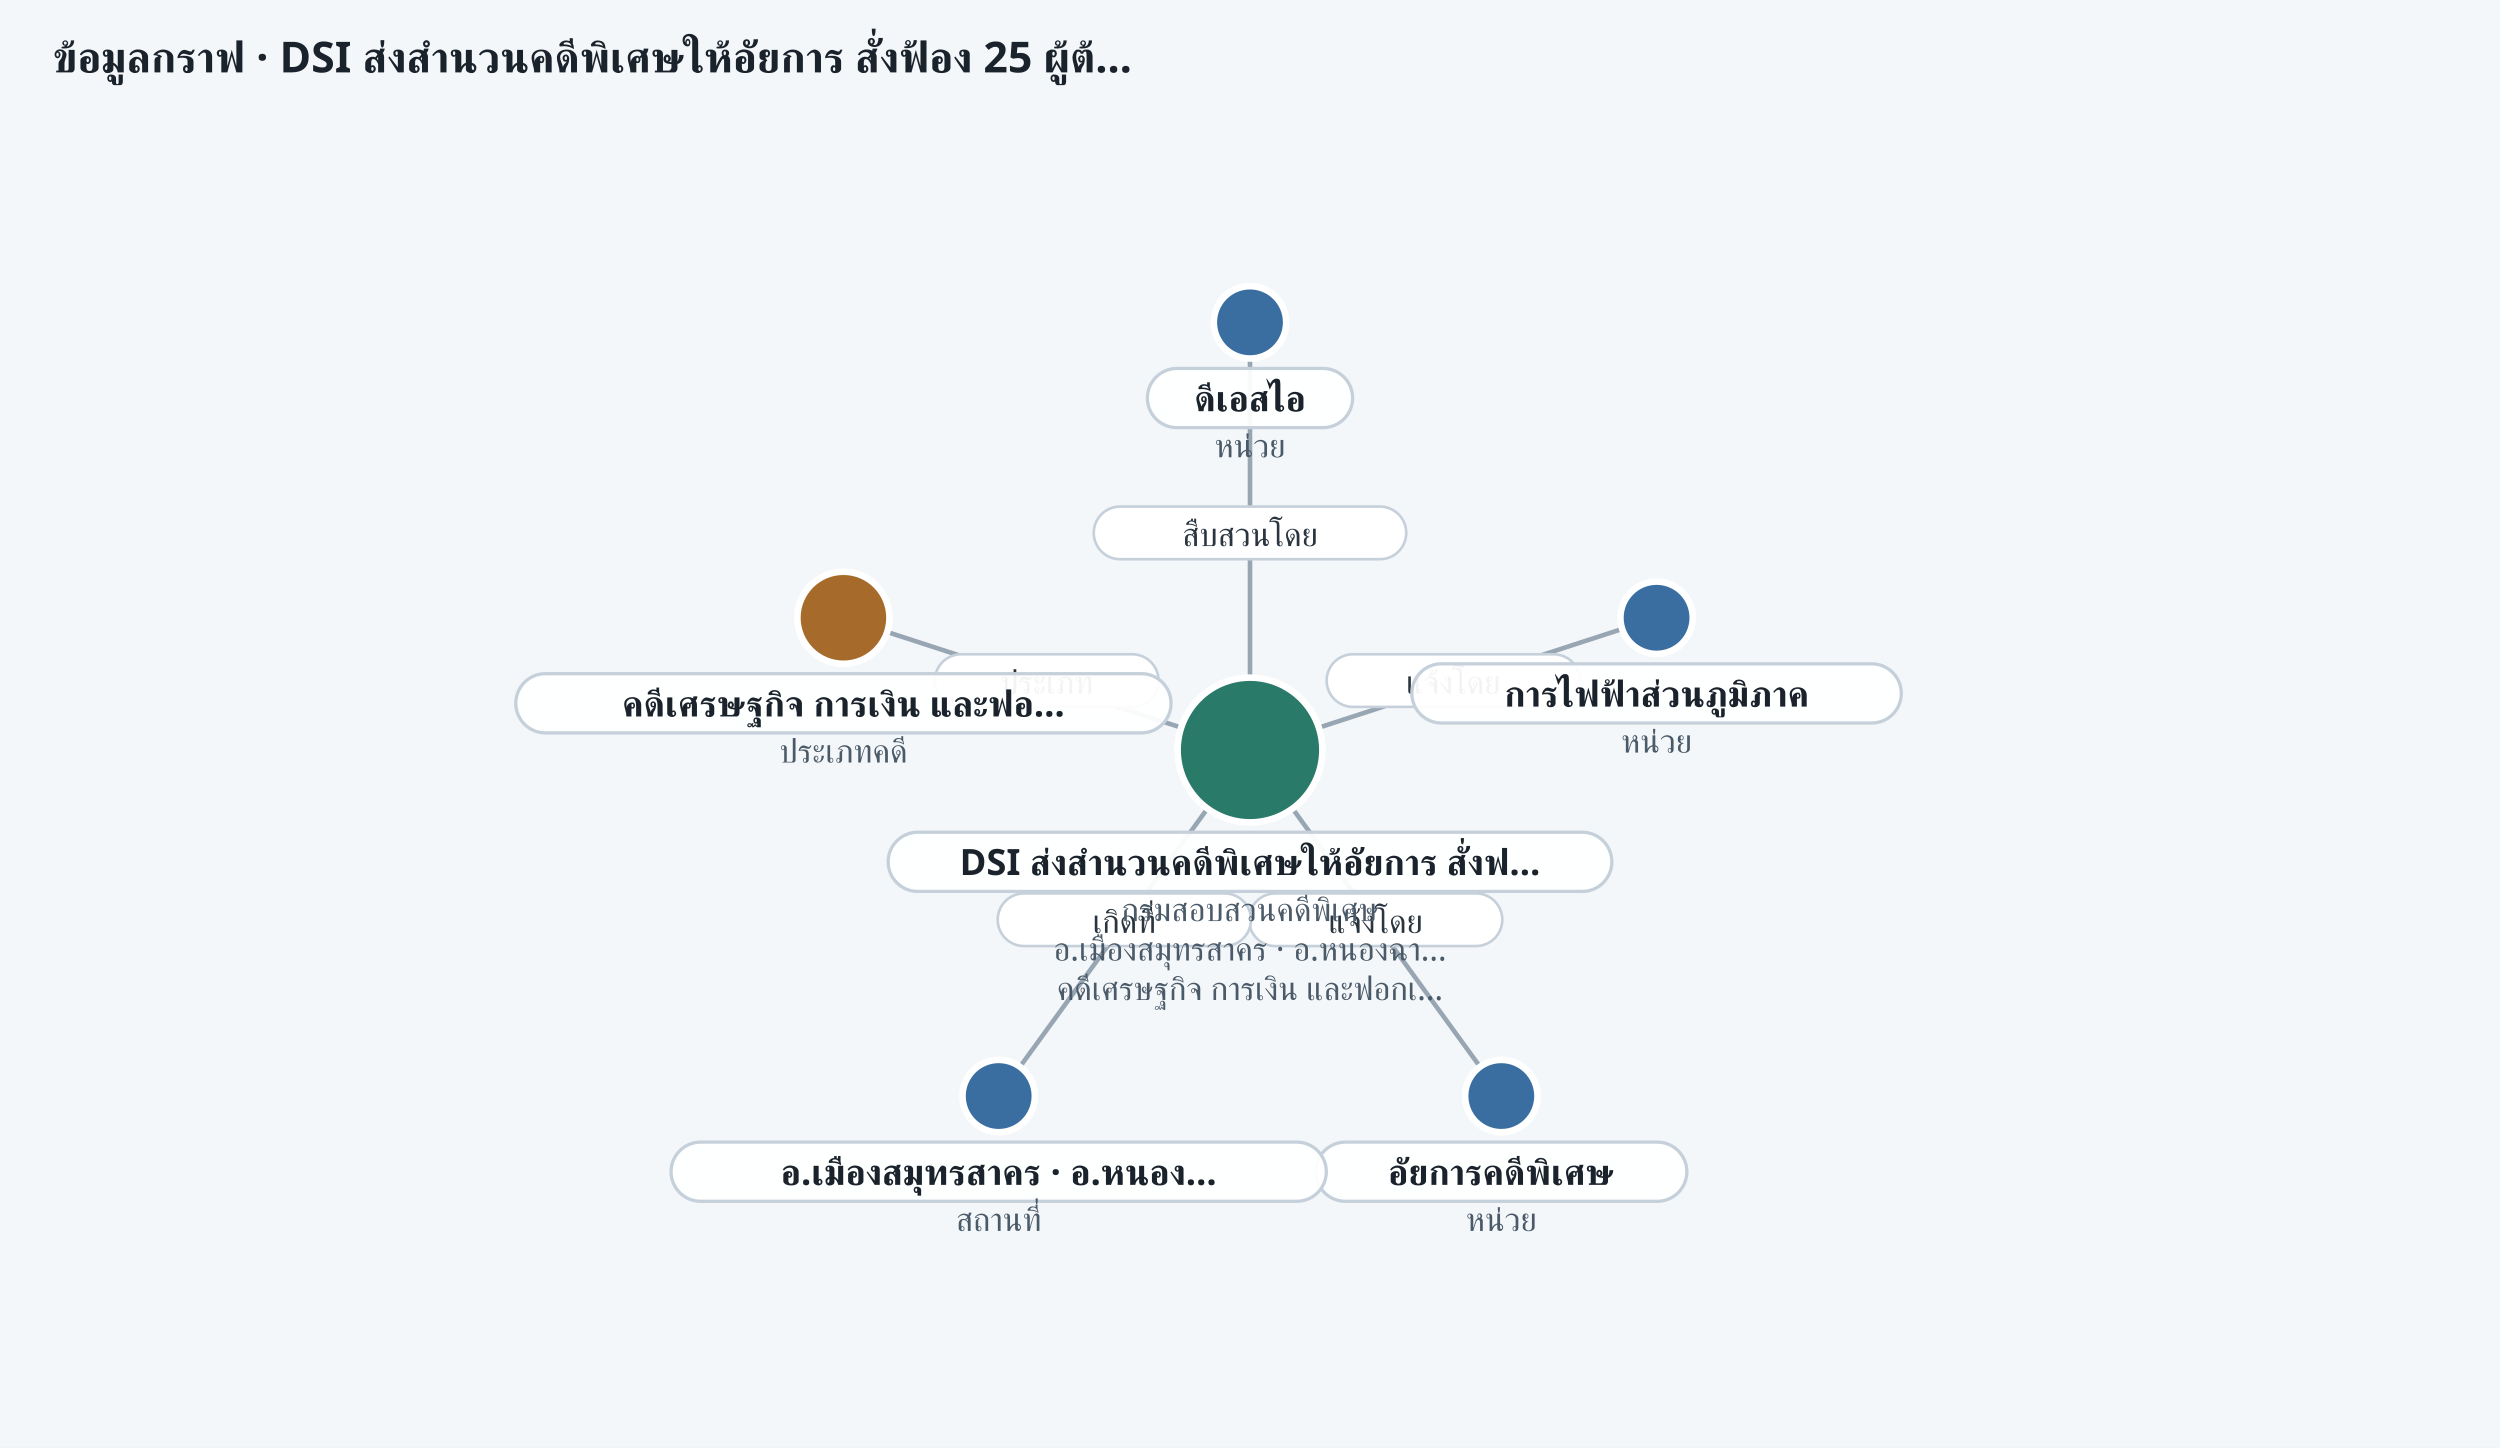
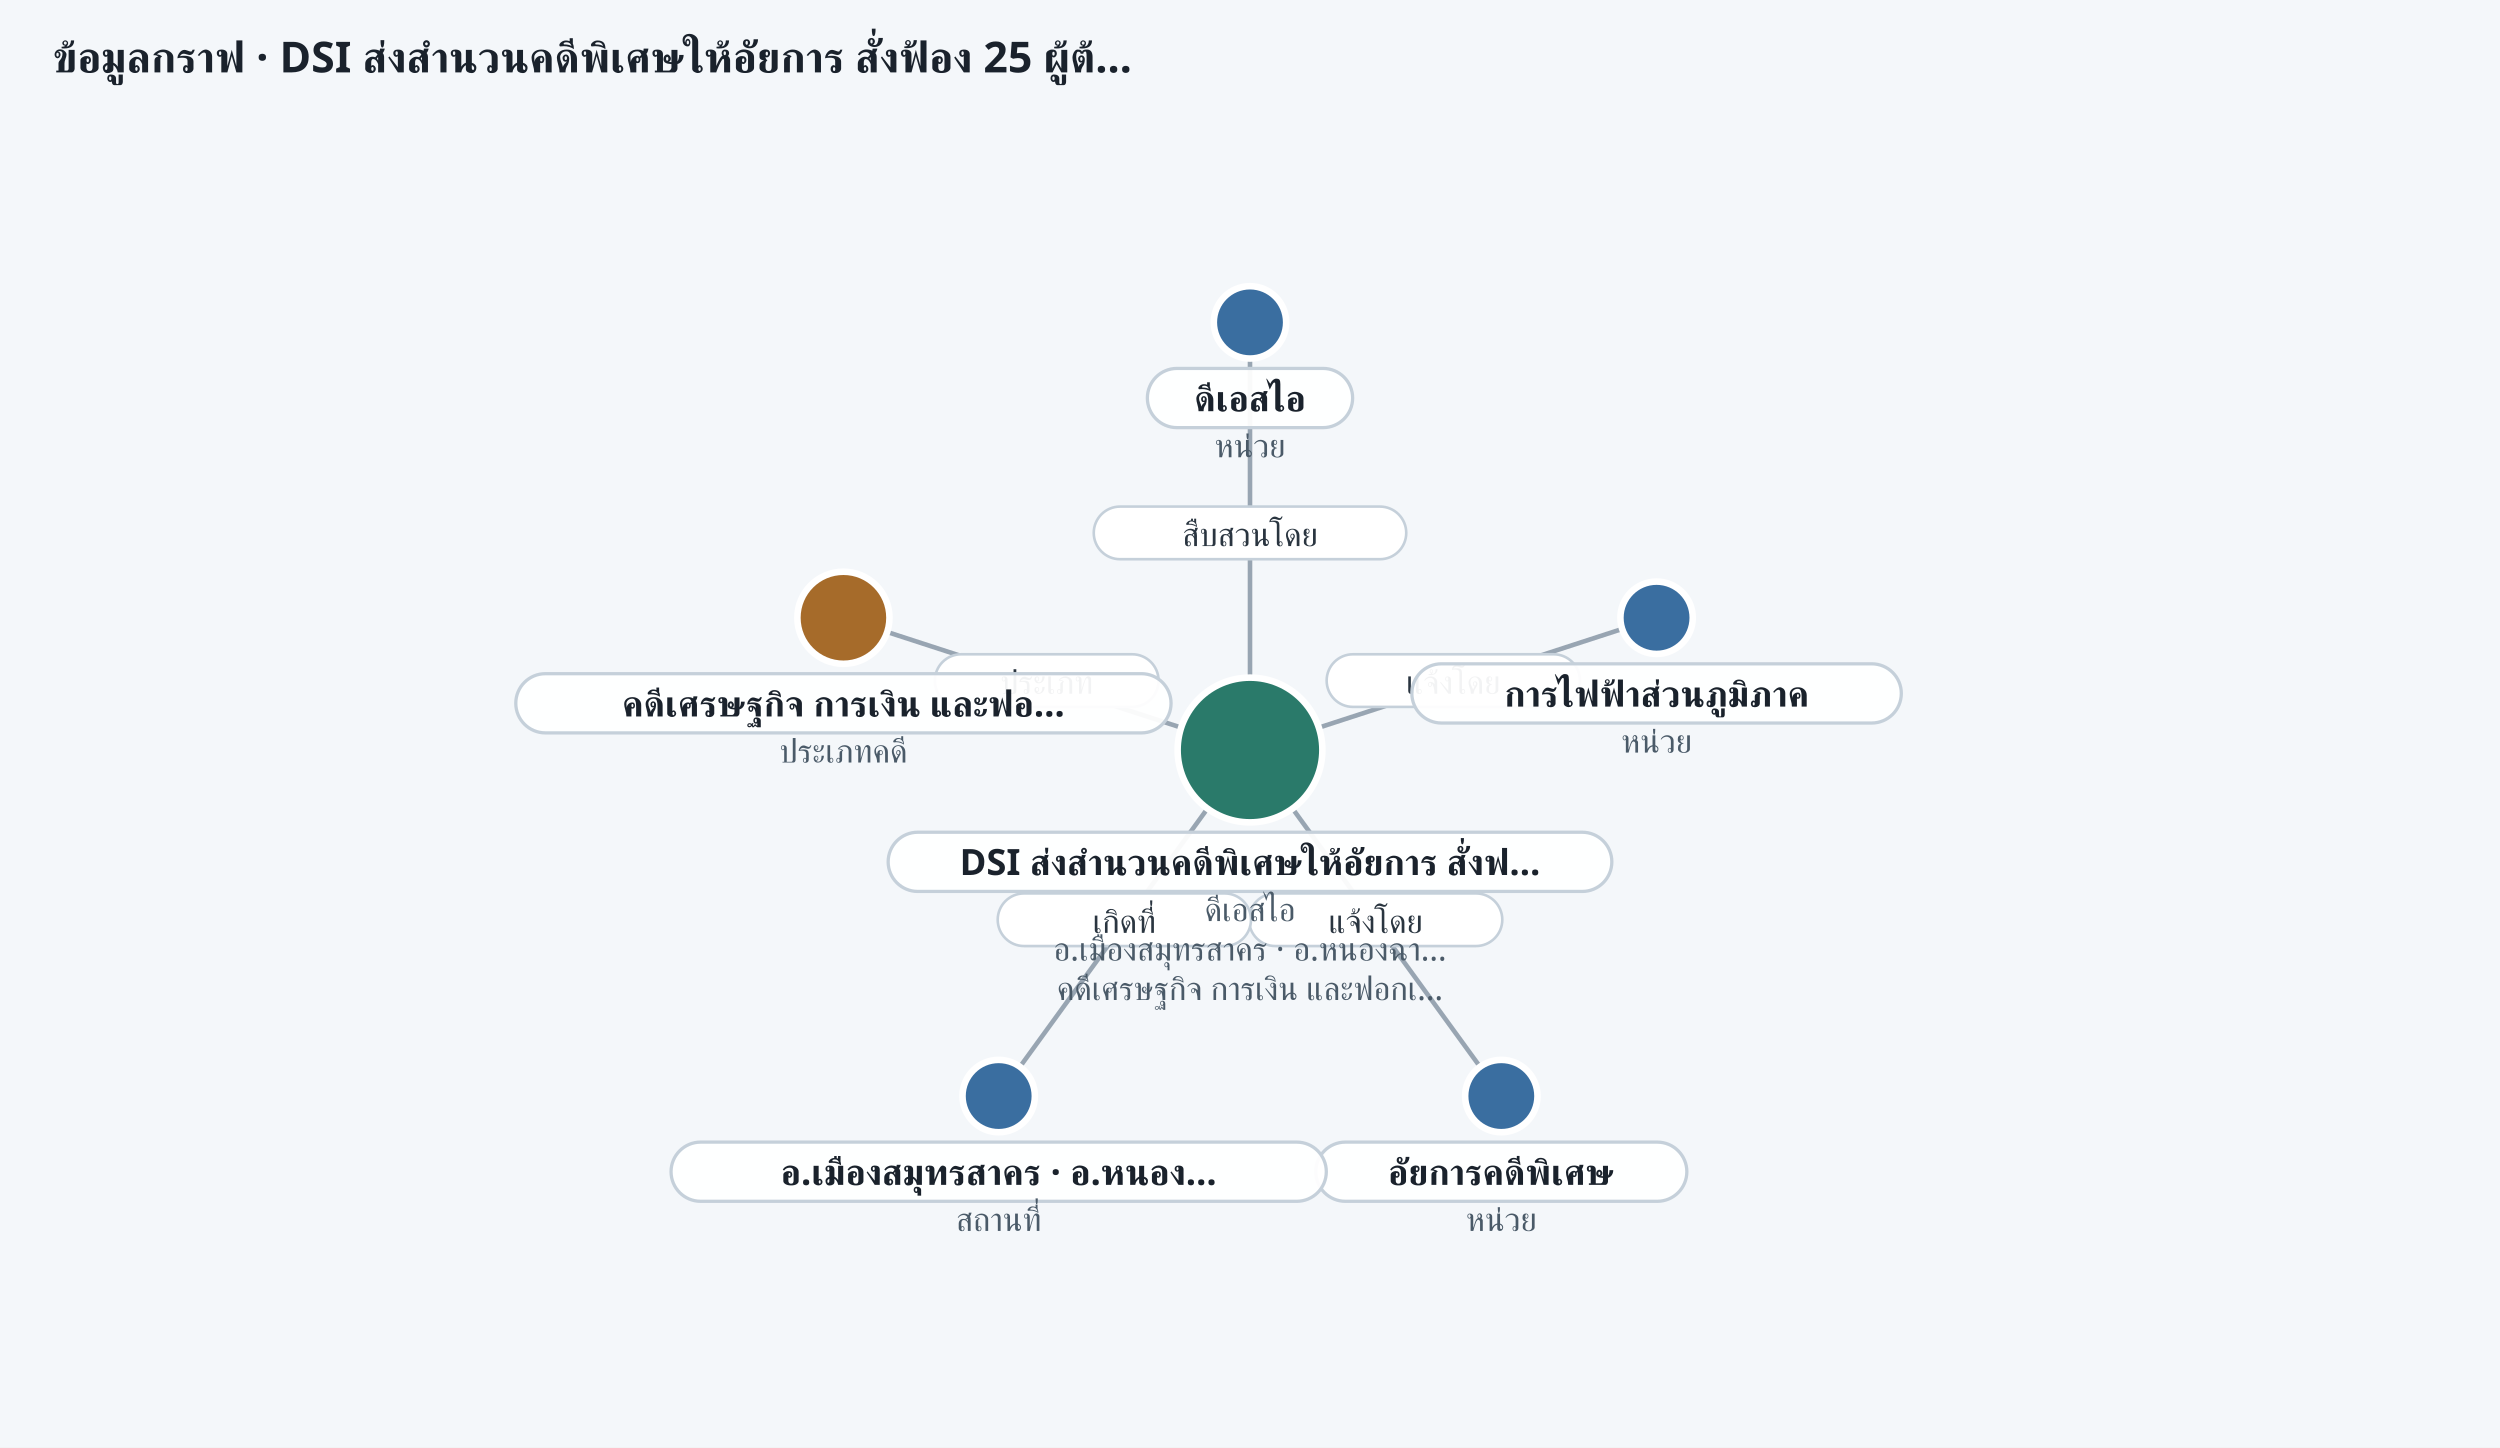
<svg xmlns="http://www.w3.org/2000/svg" width="760" height="440" viewBox="0 0 760 440" role="img" aria-label="ego graph 20261105-econ-02">
  <rect width="100%" height="100%" fill="#f4f7fa" />
  <text x="16" y="22" font-size="13" font-weight="700" fill="#1a222c" font-family="Sarabun, Anuphan, sans-serif">ข้อมูลกราฟ · DSI ส่งสำนวนคดีพิเศษให้อัยการ สั่งฟ้อง 25 ผู้ต้…</text>
  <line x1="380.0" y1="228.0" x2="380.0" y2="98.0" stroke="#7a8a9a" stroke-width="1.4" opacity="0.75" />
  <rect x="332.5" y="154.0" width="95.0" height="16" rx="8" fill="#fff" stroke="#c5d0da" stroke-width="0.8" />
  <text x="380.0" y="166.0" text-anchor="middle" font-size="10" fill="#2a3540" font-family="Sarabun, Anuphan, sans-serif">สืบสวนโดย</text>
  <line x1="380.0" y1="228.0" x2="503.6" y2="187.8" stroke="#7a8a9a" stroke-width="1.4" opacity="0.75" />
  <rect x="403.3" y="198.9" width="77.0" height="16" rx="8" fill="#fff" stroke="#c5d0da" stroke-width="0.8" />
  <text x="441.8" y="210.9" text-anchor="middle" font-size="10" fill="#2a3540" font-family="Sarabun, Anuphan, sans-serif">แจ้งโดย</text>
  <line x1="380.0" y1="228.0" x2="456.4" y2="333.2" stroke="#7a8a9a" stroke-width="1.4" opacity="0.75" />
  <rect x="379.7" y="271.6" width="77.0" height="16" rx="8" fill="#fff" stroke="#c5d0da" stroke-width="0.8" />
  <text x="418.2" y="283.6" text-anchor="middle" font-size="10" fill="#2a3540" font-family="Sarabun, Anuphan, sans-serif">แจ้งโดย</text>
  <line x1="380.0" y1="228.0" x2="303.6" y2="333.2" stroke="#7a8a9a" stroke-width="1.4" opacity="0.75" />
  <rect x="303.3" y="271.6" width="77.0" height="16" rx="8" fill="#fff" stroke="#c5d0da" stroke-width="0.8" />
  <text x="341.8" y="283.6" text-anchor="middle" font-size="10" fill="#2a3540" font-family="Sarabun, Anuphan, sans-serif">เกิดที่</text>
  <line x1="380.0" y1="228.0" x2="256.4" y2="187.8" stroke="#7a8a9a" stroke-width="1.4" opacity="0.75" />
  <rect x="284.2" y="198.9" width="68.0" height="16" rx="8" fill="#fff" stroke="#c5d0da" stroke-width="0.8" />
  <text x="318.2" y="210.9" text-anchor="middle" font-size="10" fill="#2a3540" font-family="Sarabun, Anuphan, sans-serif">ประเภท</text>
  <circle cx="380.0" cy="228.0" r="22" fill="#2a7a6a" stroke="#fff" stroke-width="2" />
  <rect x="270.0" y="253.0" width="220.0" height="18" rx="9" fill="rgba(255,255,255,0.94)" stroke="#c5d0da" />
  <text x="380.0" y="266.0" text-anchor="middle" font-size="11" font-weight="600" fill="#1a222c" font-family="Sarabun, Anuphan, sans-serif">DSI ส่งสำนวนคดีพิเศษให้อัยการ สั่งฟ…</text>
-   <text x="380.0" y="280.0" text-anchor="middle" font-size="10" fill="#4a5a68" font-family="Sarabun, Anuphan, sans-serif">กรมสอบสวนคดีพิเศษ</text>
+   <text x="380.0" y="280.0" text-anchor="middle" font-size="10" fill="#4a5a68" font-family="Sarabun, Anuphan, sans-serif">ดีเอสไอ</text>
  <text x="380.0" y="292.0" text-anchor="middle" font-size="10" fill="#4a5a68" font-family="Sarabun, Anuphan, sans-serif">อ.เมืองสมุทรสาคร · อ.หนองฉา…</text>
  <text x="380.0" y="304.0" text-anchor="middle" font-size="10" fill="#4a5a68" font-family="Sarabun, Anuphan, sans-serif">คดีเศรษฐกิจ การเงิน และฟอกเ…</text>
  <circle cx="380.0" cy="98.0" r="11" fill="#3a6ea0" stroke="#fff" stroke-width="2" />
  <rect x="348.8" y="112.0" width="62.4" height="18" rx="9" fill="rgba(255,255,255,0.94)" stroke="#c5d0da" />
  <text x="380.0" y="125.0" text-anchor="middle" font-size="11" font-weight="600" fill="#1a222c" font-family="Sarabun, Anuphan, sans-serif">ดีเอสไอ</text>
  <text x="380.0" y="139.0" text-anchor="middle" font-size="10" fill="#4a5a68" font-family="Sarabun, Anuphan, sans-serif">หน่วย</text>
  <circle cx="503.6" cy="187.8" r="11" fill="#3a6ea0" stroke="#fff" stroke-width="2" />
  <rect x="429.2" y="201.8" width="148.8" height="18" rx="9" fill="rgba(255,255,255,0.94)" stroke="#c5d0da" />
  <text x="503.6" y="214.8" text-anchor="middle" font-size="11" font-weight="600" fill="#1a222c" font-family="Sarabun, Anuphan, sans-serif">การไฟฟ้าส่วนภูมิภาค</text>
  <text x="503.6" y="228.8" text-anchor="middle" font-size="10" fill="#4a5a68" font-family="Sarabun, Anuphan, sans-serif">หน่วย</text>
  <circle cx="456.4" cy="333.2" r="11" fill="#3a6ea0" stroke="#fff" stroke-width="2" />
  <rect x="400.0" y="347.2" width="112.8" height="18" rx="9" fill="rgba(255,255,255,0.94)" stroke="#c5d0da" />
  <text x="456.4" y="360.2" text-anchor="middle" font-size="11" font-weight="600" fill="#1a222c" font-family="Sarabun, Anuphan, sans-serif">อัยการคดีพิเศษ</text>
  <text x="456.4" y="374.2" text-anchor="middle" font-size="10" fill="#4a5a68" font-family="Sarabun, Anuphan, sans-serif">หน่วย</text>
  <circle cx="303.6" cy="333.2" r="11" fill="#3a6ea0" stroke="#fff" stroke-width="2" />
  <rect x="204.0" y="347.2" width="199.2" height="18" rx="9" fill="rgba(255,255,255,0.94)" stroke="#c5d0da" />
  <text x="303.6" y="360.2" text-anchor="middle" font-size="11" font-weight="600" fill="#1a222c" font-family="Sarabun, Anuphan, sans-serif">อ.เมืองสมุทรสาคร · อ.หนอง…</text>
  <text x="303.6" y="374.2" text-anchor="middle" font-size="10" fill="#4a5a68" font-family="Sarabun, Anuphan, sans-serif">สถานที่</text>
  <circle cx="256.4" cy="187.8" r="14" fill="#a66b2a" stroke="#fff" stroke-width="2" />
  <rect x="156.8" y="204.8" width="199.2" height="18" rx="9" fill="rgba(255,255,255,0.94)" stroke="#c5d0da" />
  <text x="256.4" y="217.8" text-anchor="middle" font-size="11" font-weight="600" fill="#1a222c" font-family="Sarabun, Anuphan, sans-serif">คดีเศรษฐกิจ การเงิน และฟอ…</text>
  <text x="256.4" y="231.8" text-anchor="middle" font-size="10" fill="#4a5a68" font-family="Sarabun, Anuphan, sans-serif">ประเภทคดี</text>
</svg>
